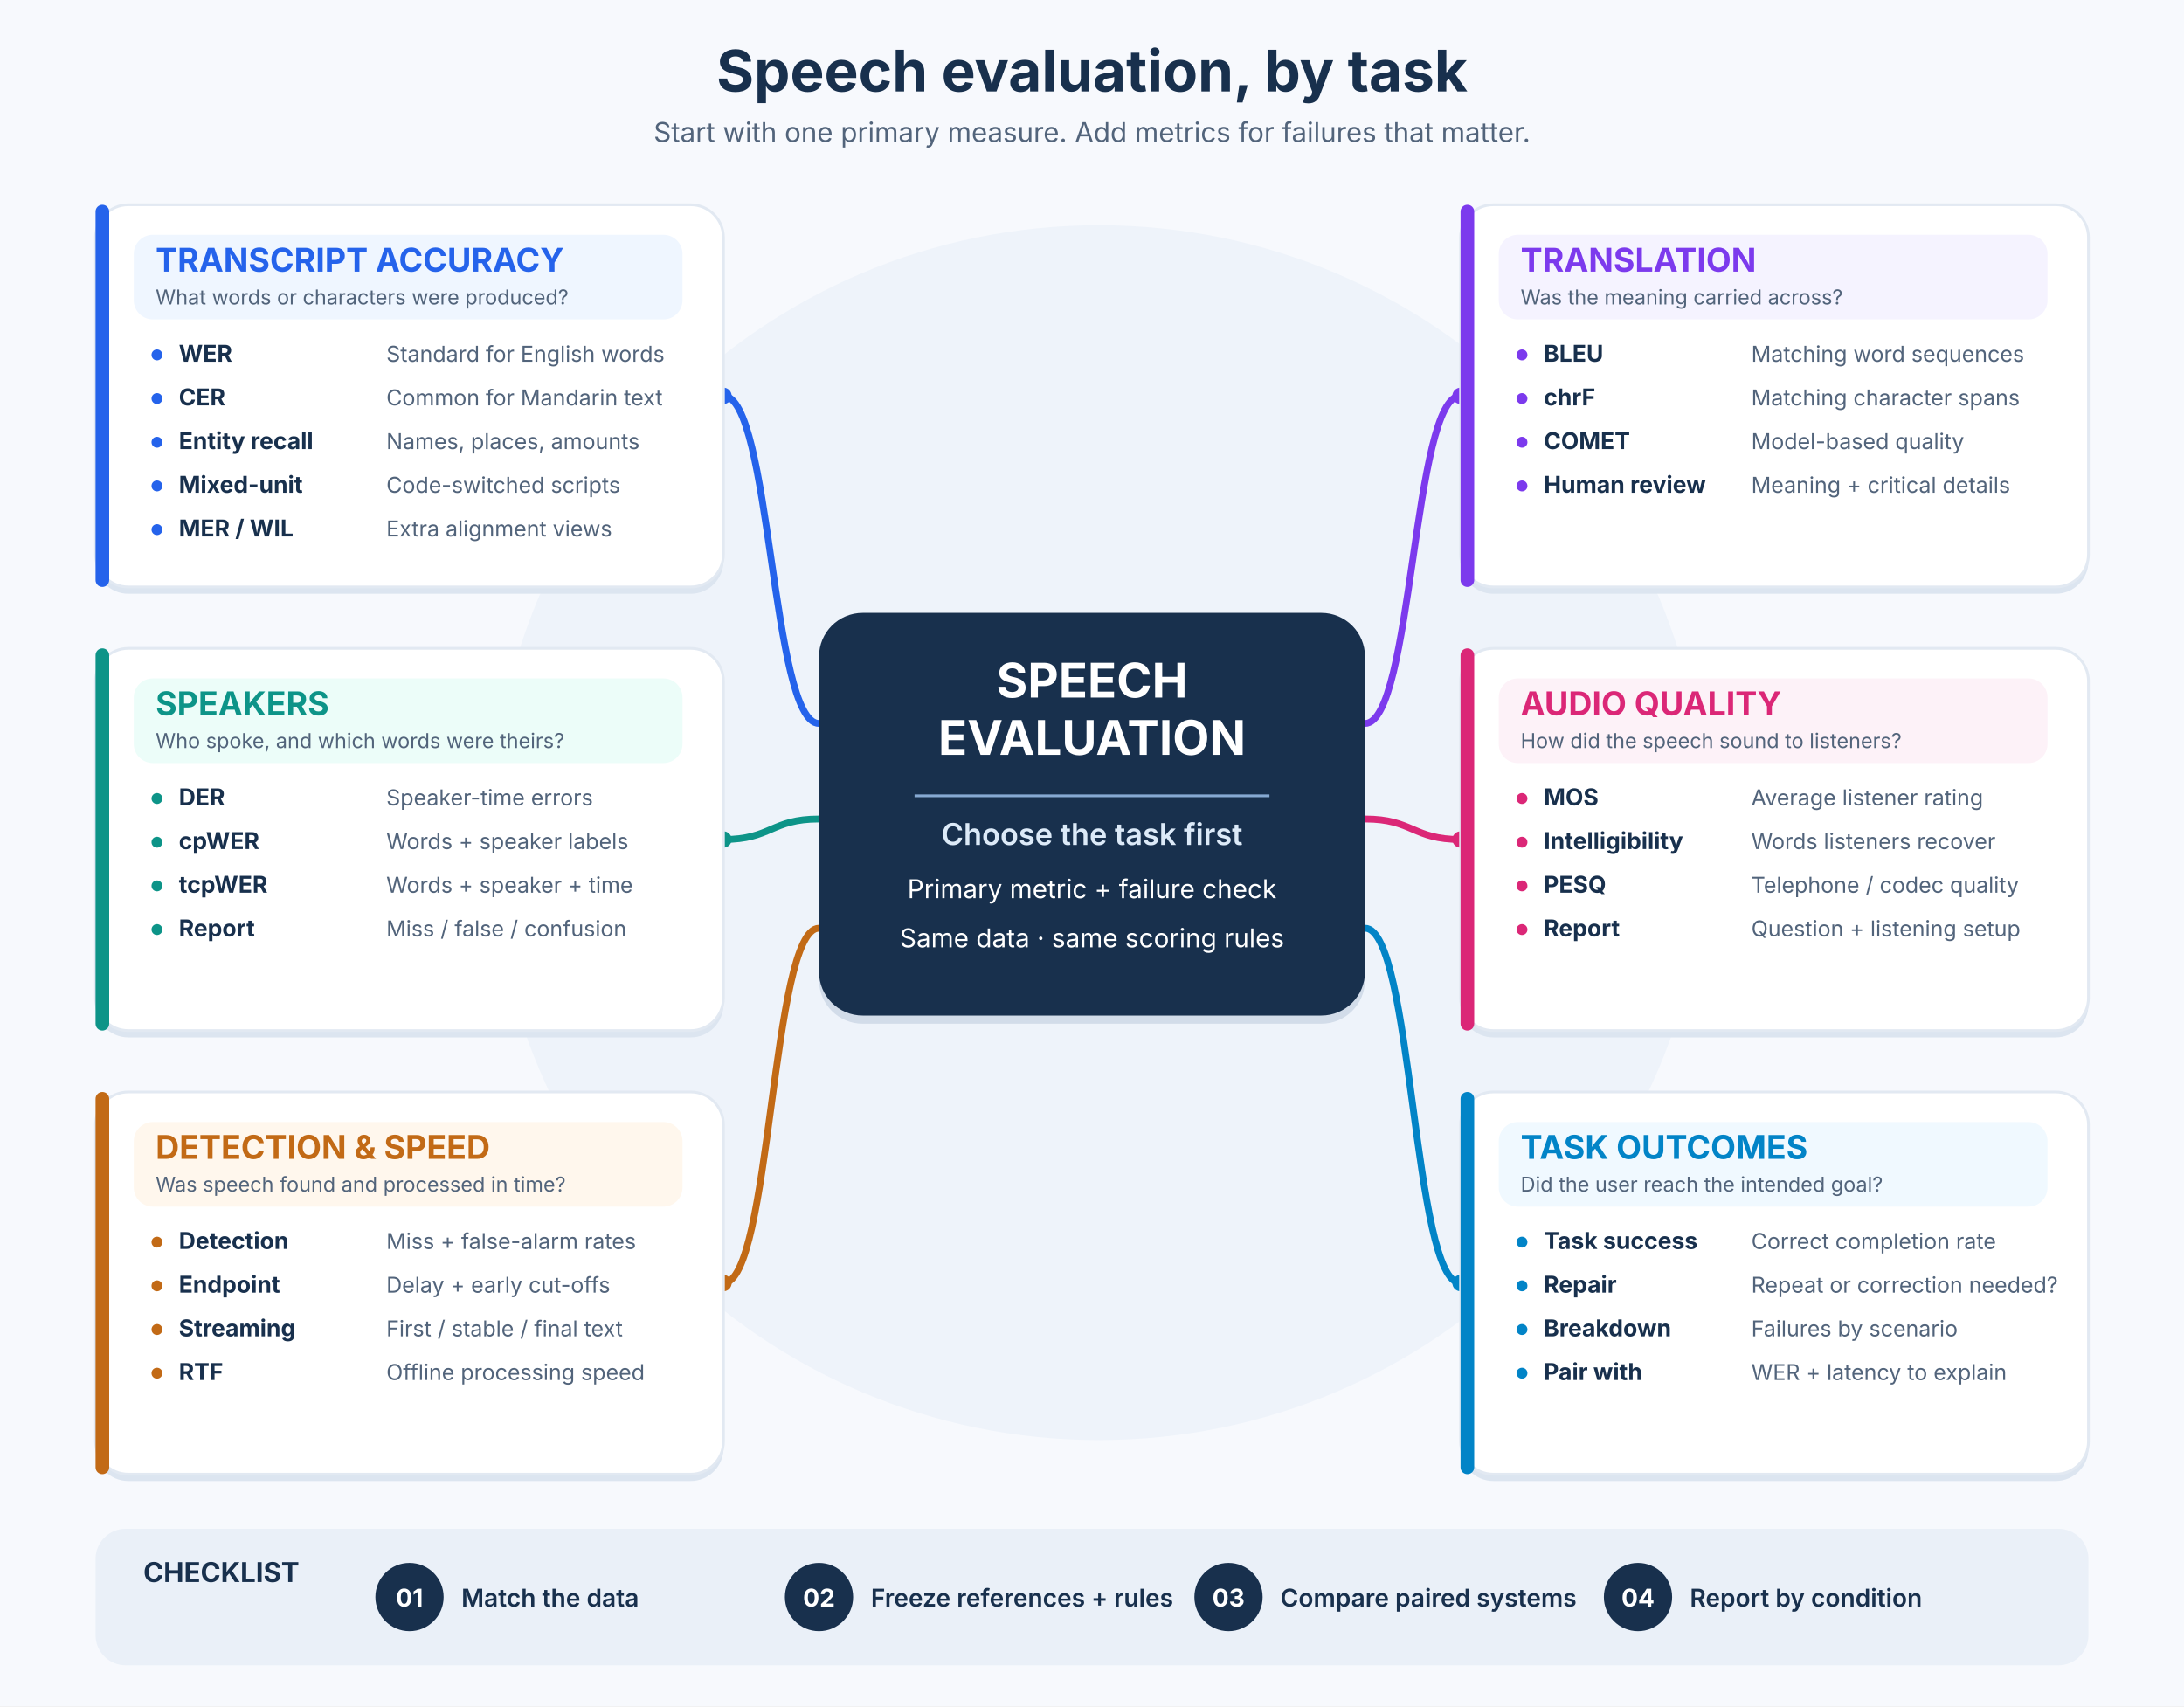
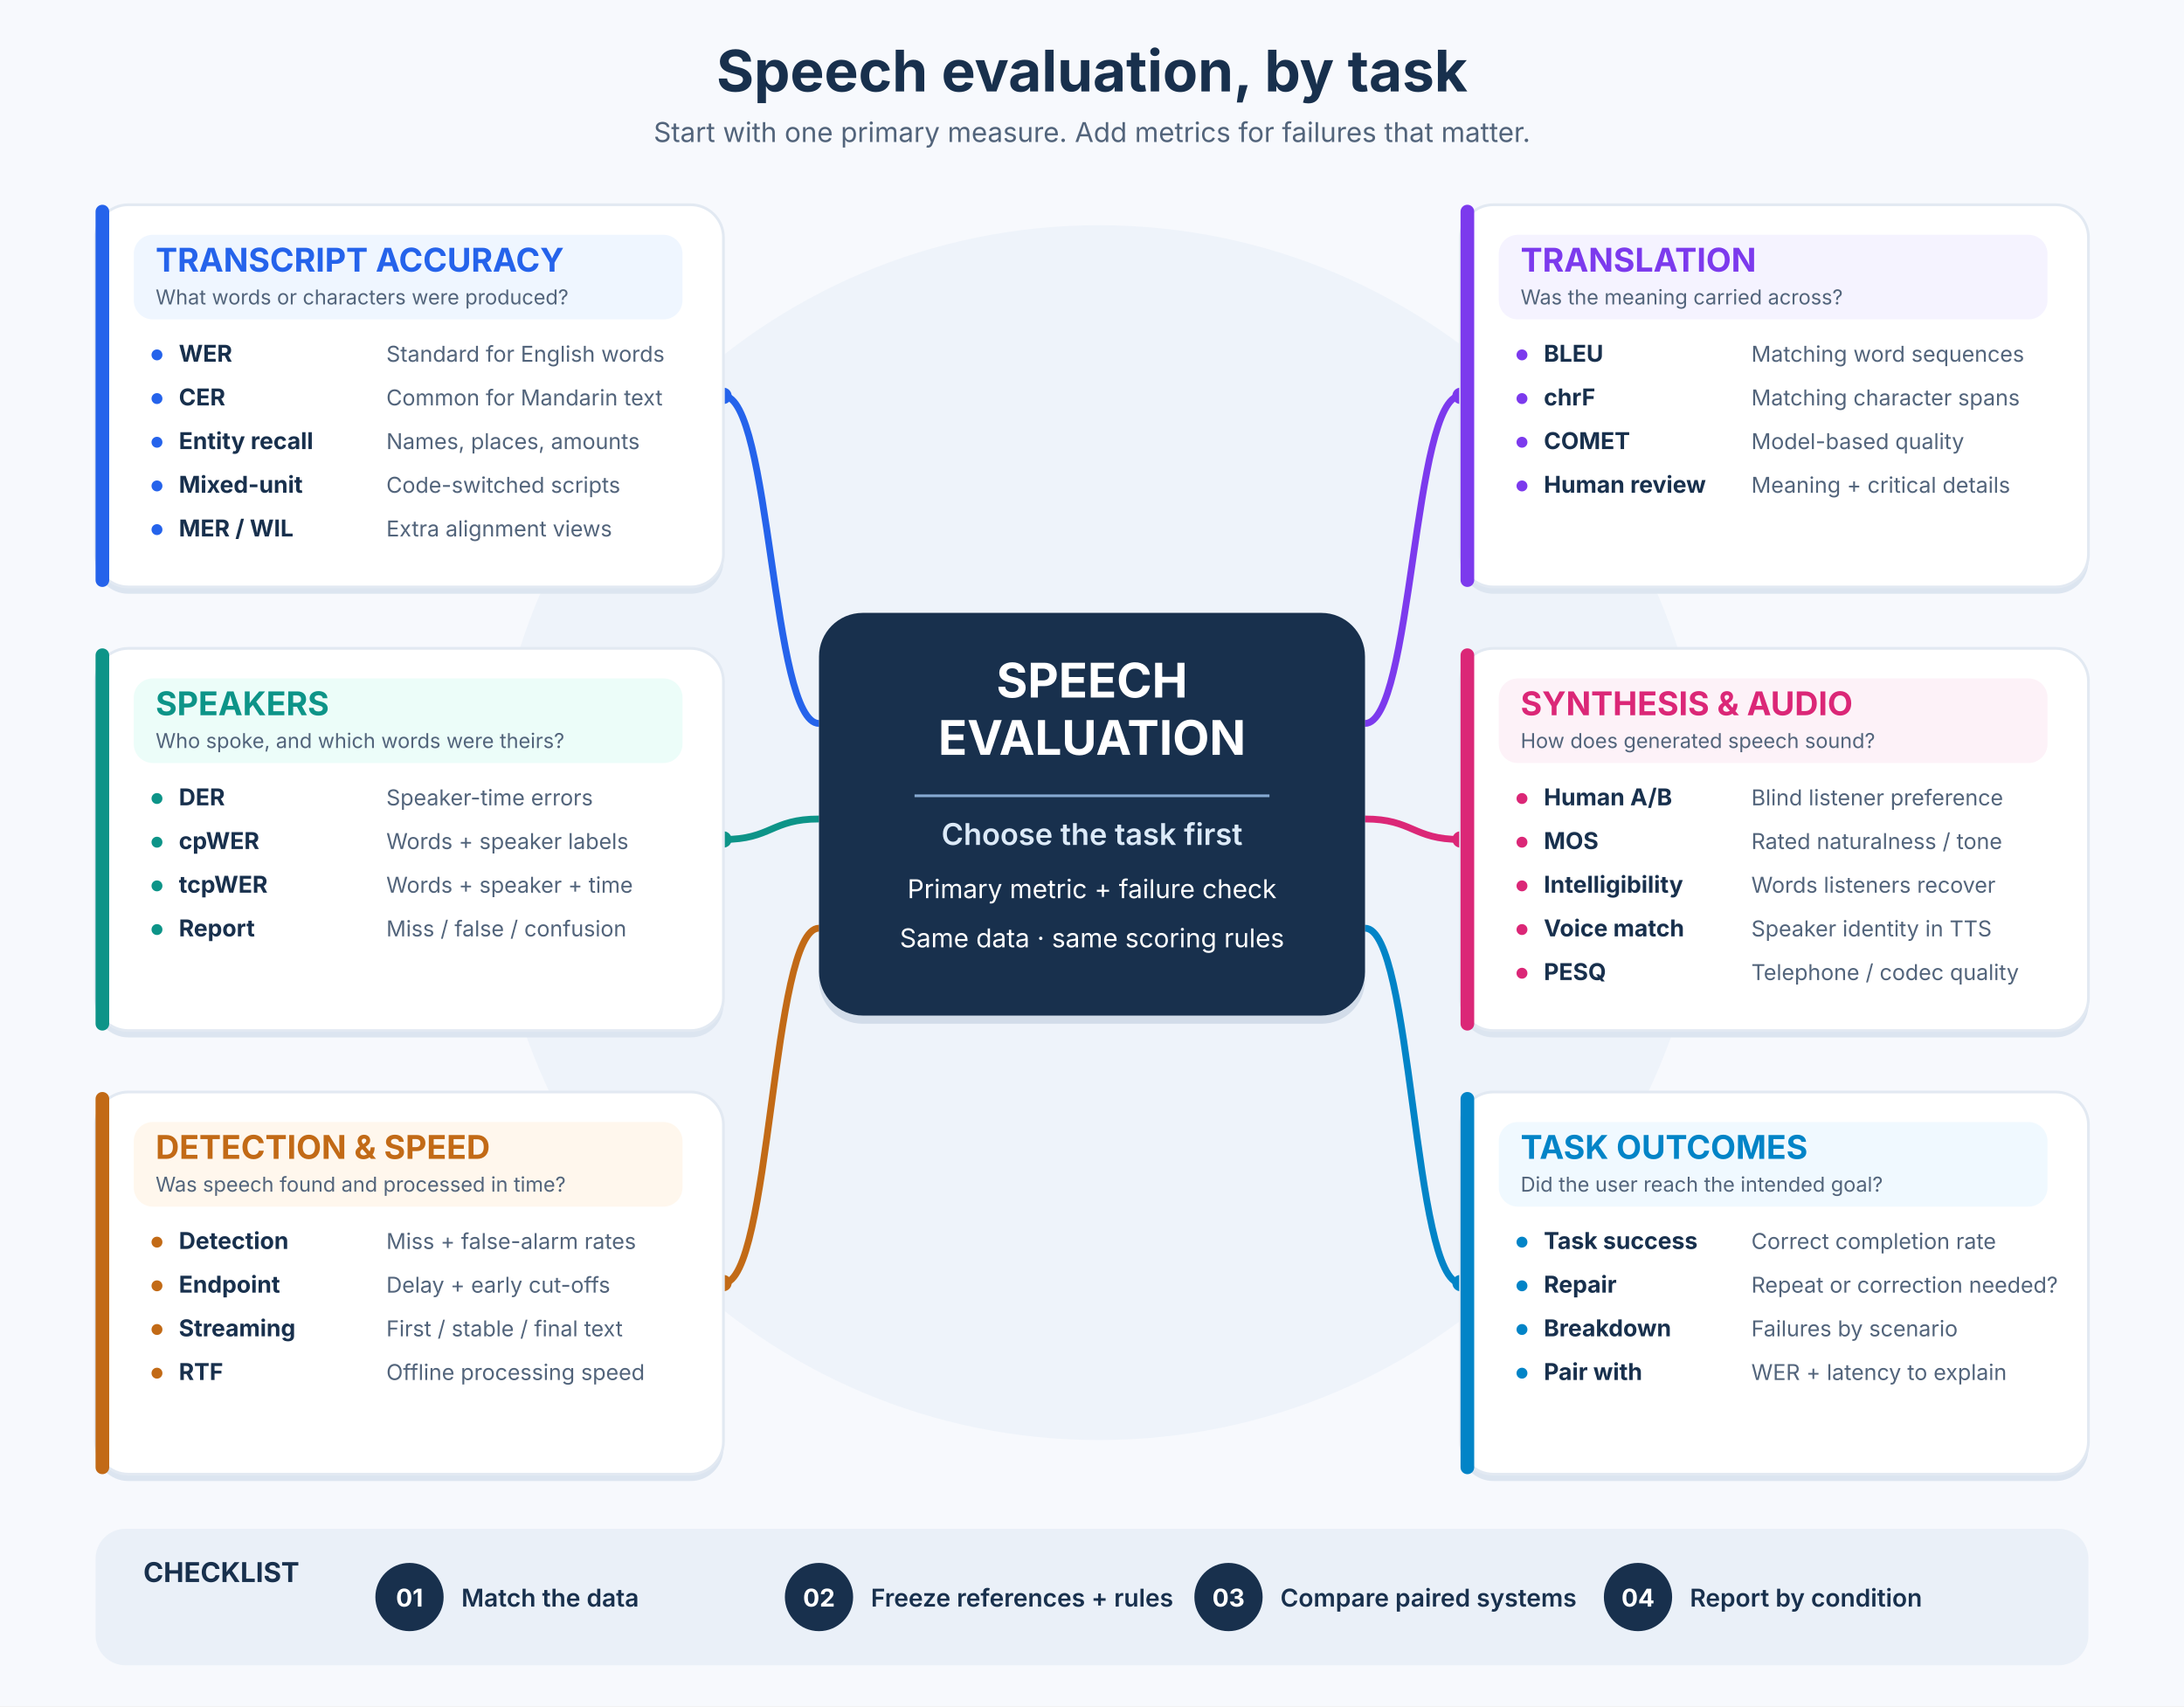
<svg xmlns="http://www.w3.org/2000/svg" width="1600" height="1250" viewBox="0 0 1600 1250" role="img" aria-labelledby="title desc">
  <rect x="0" y="0" width="1600" height="1250" rx="0" fill="#f7f9fd" stroke="none" stroke-width="1" />
  <circle cx="805" cy="610" r="445" fill="#eef3fa" />
  <text x="800" y="67" text-anchor="middle" font-family="Inter,Segoe UI,Arial,sans-serif" font-size="42" font-weight="750" fill="#18304d">Speech evaluation, by task</text>
  <text x="800" y="104" text-anchor="middle" font-family="Inter,Segoe UI,Arial,sans-serif" font-size="20" font-weight="400" fill="#52647b">Start with one primary measure. Add metrics for failures that matter.</text>
  <path d="M 600 530 C 565 530, 565 290, 530 290" fill="none" stroke="#2563eb" stroke-width="5" stroke-linecap="round" />
  <circle cx="530" cy="290" r="6" fill="#2563eb" />
  <path d="M 600 600 C 565 600, 565 615, 530 615" fill="none" stroke="#0d9488" stroke-width="5" stroke-linecap="round" />
  <circle cx="530" cy="615" r="6" fill="#0d9488" />
  <path d="M 600 680 C 565 680, 565 940, 530 940" fill="none" stroke="#c26a16" stroke-width="5" stroke-linecap="round" />
  <circle cx="530" cy="940" r="6" fill="#c26a16" />
  <path d="M 1000 530 C 1035 530, 1035 290, 1070 290" fill="none" stroke="#7c3aed" stroke-width="5" stroke-linecap="round" />
  <circle cx="1070" cy="290" r="6" fill="#7c3aed" />
  <path d="M 1000 600 C 1035 600, 1035 615, 1070 615" fill="none" stroke="#db2777" stroke-width="5" stroke-linecap="round" />
  <circle cx="1070" cy="615" r="6" fill="#db2777" />
  <path d="M 1000 680 C 1035 680, 1035 940, 1070 940" fill="none" stroke="#0284c7" stroke-width="5" stroke-linecap="round" />
  <circle cx="1070" cy="940" r="6" fill="#0284c7" />
  <rect x="70" y="155" width="460" height="280" rx="24" fill="#dce5f0" stroke="none" stroke-width="1" />
  <rect x="70" y="150" width="460" height="280" rx="24" fill="#ffffff" stroke="#e2e9f2" stroke-width="2" />
  <rect x="70" y="150" width="10" height="280" rx="5" fill="#2563eb" stroke="none" stroke-width="1" />
  <rect x="98" y="172" width="402" height="62" rx="14" fill="#eff6ff" stroke="none" stroke-width="1" />
  <text x="114" y="199" text-anchor="start" font-family="Inter,Segoe UI,Arial,sans-serif" font-size="24" font-weight="700" fill="#2563eb">TRANSCRIPT ACCURACY</text>
  <text x="114" y="223" text-anchor="start" font-family="Inter,Segoe UI,Arial,sans-serif" font-size="15" font-weight="400" fill="#52647b">What words or characters were produced?</text>
  <circle cx="115" cy="260" r="4" fill="#2563eb" />
  <text x="131" y="265" text-anchor="start" font-family="Inter,Segoe UI,Arial,sans-serif" font-size="17" font-weight="700" fill="#18304d">WER</text>
  <text x="283" y="265" text-anchor="start" font-family="Inter,Segoe UI,Arial,sans-serif" font-size="16" font-weight="400" fill="#52647b">Standard for English words</text>
  <circle cx="115" cy="292" r="4" fill="#2563eb" />
  <text x="131" y="297" text-anchor="start" font-family="Inter,Segoe UI,Arial,sans-serif" font-size="17" font-weight="700" fill="#18304d">CER</text>
  <text x="283" y="297" text-anchor="start" font-family="Inter,Segoe UI,Arial,sans-serif" font-size="16" font-weight="400" fill="#52647b">Common for Mandarin text</text>
  <circle cx="115" cy="324" r="4" fill="#2563eb" />
  <text x="131" y="329" text-anchor="start" font-family="Inter,Segoe UI,Arial,sans-serif" font-size="17" font-weight="700" fill="#18304d">Entity recall</text>
  <text x="283" y="329" text-anchor="start" font-family="Inter,Segoe UI,Arial,sans-serif" font-size="16" font-weight="400" fill="#52647b">Names, places, amounts</text>
  <circle cx="115" cy="356" r="4" fill="#2563eb" />
  <text x="131" y="361" text-anchor="start" font-family="Inter,Segoe UI,Arial,sans-serif" font-size="17" font-weight="700" fill="#18304d">Mixed-unit</text>
  <text x="283" y="361" text-anchor="start" font-family="Inter,Segoe UI,Arial,sans-serif" font-size="16" font-weight="400" fill="#52647b">Code-switched scripts</text>
  <circle cx="115" cy="388" r="4" fill="#2563eb" />
  <text x="131" y="393" text-anchor="start" font-family="Inter,Segoe UI,Arial,sans-serif" font-size="17" font-weight="700" fill="#18304d">MER / WIL</text>
  <text x="283" y="393" text-anchor="start" font-family="Inter,Segoe UI,Arial,sans-serif" font-size="16" font-weight="400" fill="#52647b">Extra alignment views</text>
  <rect x="70" y="480" width="460" height="280" rx="24" fill="#dce5f0" stroke="none" stroke-width="1" />
  <rect x="70" y="475" width="460" height="280" rx="24" fill="#ffffff" stroke="#e2e9f2" stroke-width="2" />
  <rect x="70" y="475" width="10" height="280" rx="5" fill="#0d9488" stroke="none" stroke-width="1" />
  <rect x="98" y="497" width="402" height="62" rx="14" fill="#ecfdf9" stroke="none" stroke-width="1" />
  <text x="114" y="524" text-anchor="start" font-family="Inter,Segoe UI,Arial,sans-serif" font-size="24" font-weight="700" fill="#0d9488">SPEAKERS</text>
  <text x="114" y="548" text-anchor="start" font-family="Inter,Segoe UI,Arial,sans-serif" font-size="15" font-weight="400" fill="#52647b">Who spoke, and which words were theirs?</text>
  <circle cx="115" cy="585" r="4" fill="#0d9488" />
  <text x="131" y="590" text-anchor="start" font-family="Inter,Segoe UI,Arial,sans-serif" font-size="17" font-weight="700" fill="#18304d">DER</text>
  <text x="283" y="590" text-anchor="start" font-family="Inter,Segoe UI,Arial,sans-serif" font-size="16" font-weight="400" fill="#52647b">Speaker-time errors</text>
  <circle cx="115" cy="617" r="4" fill="#0d9488" />
  <text x="131" y="622" text-anchor="start" font-family="Inter,Segoe UI,Arial,sans-serif" font-size="17" font-weight="700" fill="#18304d">cpWER</text>
  <text x="283" y="622" text-anchor="start" font-family="Inter,Segoe UI,Arial,sans-serif" font-size="16" font-weight="400" fill="#52647b">Words + speaker labels</text>
  <circle cx="115" cy="649" r="4" fill="#0d9488" />
  <text x="131" y="654" text-anchor="start" font-family="Inter,Segoe UI,Arial,sans-serif" font-size="17" font-weight="700" fill="#18304d">tcpWER</text>
  <text x="283" y="654" text-anchor="start" font-family="Inter,Segoe UI,Arial,sans-serif" font-size="16" font-weight="400" fill="#52647b">Words + speaker + time</text>
  <circle cx="115" cy="681" r="4" fill="#0d9488" />
  <text x="131" y="686" text-anchor="start" font-family="Inter,Segoe UI,Arial,sans-serif" font-size="17" font-weight="700" fill="#18304d">Report</text>
  <text x="283" y="686" text-anchor="start" font-family="Inter,Segoe UI,Arial,sans-serif" font-size="16" font-weight="400" fill="#52647b">Miss / false / confusion</text>
  <rect x="70" y="805" width="460" height="280" rx="24" fill="#dce5f0" stroke="none" stroke-width="1" />
  <rect x="70" y="800" width="460" height="280" rx="24" fill="#ffffff" stroke="#e2e9f2" stroke-width="2" />
  <rect x="70" y="800" width="10" height="280" rx="5" fill="#c26a16" stroke="none" stroke-width="1" />
  <rect x="98" y="822" width="402" height="62" rx="14" fill="#fff7ed" stroke="none" stroke-width="1" />
  <text x="114" y="849" text-anchor="start" font-family="Inter,Segoe UI,Arial,sans-serif" font-size="24" font-weight="700" fill="#c26a16">DETECTION &amp; SPEED</text>
  <text x="114" y="873" text-anchor="start" font-family="Inter,Segoe UI,Arial,sans-serif" font-size="15" font-weight="400" fill="#52647b">Was speech found and processed in time?</text>
  <circle cx="115" cy="910" r="4" fill="#c26a16" />
  <text x="131" y="915" text-anchor="start" font-family="Inter,Segoe UI,Arial,sans-serif" font-size="17" font-weight="700" fill="#18304d">Detection</text>
  <text x="283" y="915" text-anchor="start" font-family="Inter,Segoe UI,Arial,sans-serif" font-size="16" font-weight="400" fill="#52647b">Miss + false-alarm rates</text>
  <circle cx="115" cy="942" r="4" fill="#c26a16" />
  <text x="131" y="947" text-anchor="start" font-family="Inter,Segoe UI,Arial,sans-serif" font-size="17" font-weight="700" fill="#18304d">Endpoint</text>
  <text x="283" y="947" text-anchor="start" font-family="Inter,Segoe UI,Arial,sans-serif" font-size="16" font-weight="400" fill="#52647b">Delay + early cut-offs</text>
  <circle cx="115" cy="974" r="4" fill="#c26a16" />
  <text x="131" y="979" text-anchor="start" font-family="Inter,Segoe UI,Arial,sans-serif" font-size="17" font-weight="700" fill="#18304d">Streaming</text>
  <text x="283" y="979" text-anchor="start" font-family="Inter,Segoe UI,Arial,sans-serif" font-size="16" font-weight="400" fill="#52647b">First / stable / final text</text>
  <circle cx="115" cy="1006" r="4" fill="#c26a16" />
  <text x="131" y="1011" text-anchor="start" font-family="Inter,Segoe UI,Arial,sans-serif" font-size="17" font-weight="700" fill="#18304d">RTF</text>
  <text x="283" y="1011" text-anchor="start" font-family="Inter,Segoe UI,Arial,sans-serif" font-size="16" font-weight="400" fill="#52647b">Offline processing speed</text>
  <rect x="1070" y="155" width="460" height="280" rx="24" fill="#dce5f0" stroke="none" stroke-width="1" />
  <rect x="1070" y="150" width="460" height="280" rx="24" fill="#ffffff" stroke="#e2e9f2" stroke-width="2" />
  <rect x="1070" y="150" width="10" height="280" rx="5" fill="#7c3aed" stroke="none" stroke-width="1" />
  <rect x="1098" y="172" width="402" height="62" rx="14" fill="#f5f3ff" stroke="none" stroke-width="1" />
  <text x="1114" y="199" text-anchor="start" font-family="Inter,Segoe UI,Arial,sans-serif" font-size="24" font-weight="700" fill="#7c3aed">TRANSLATION</text>
  <text x="1114" y="223" text-anchor="start" font-family="Inter,Segoe UI,Arial,sans-serif" font-size="15" font-weight="400" fill="#52647b">Was the meaning carried across?</text>
  <circle cx="1115" cy="260" r="4" fill="#7c3aed" />
  <text x="1131" y="265" text-anchor="start" font-family="Inter,Segoe UI,Arial,sans-serif" font-size="17" font-weight="700" fill="#18304d">BLEU</text>
  <text x="1283" y="265" text-anchor="start" font-family="Inter,Segoe UI,Arial,sans-serif" font-size="16" font-weight="400" fill="#52647b">Matching word sequences</text>
  <circle cx="1115" cy="292" r="4" fill="#7c3aed" />
  <text x="1131" y="297" text-anchor="start" font-family="Inter,Segoe UI,Arial,sans-serif" font-size="17" font-weight="700" fill="#18304d">chrF</text>
  <text x="1283" y="297" text-anchor="start" font-family="Inter,Segoe UI,Arial,sans-serif" font-size="16" font-weight="400" fill="#52647b">Matching character spans</text>
  <circle cx="1115" cy="324" r="4" fill="#7c3aed" />
  <text x="1131" y="329" text-anchor="start" font-family="Inter,Segoe UI,Arial,sans-serif" font-size="17" font-weight="700" fill="#18304d">COMET</text>
  <text x="1283" y="329" text-anchor="start" font-family="Inter,Segoe UI,Arial,sans-serif" font-size="16" font-weight="400" fill="#52647b">Model-based quality</text>
  <circle cx="1115" cy="356" r="4" fill="#7c3aed" />
  <text x="1131" y="361" text-anchor="start" font-family="Inter,Segoe UI,Arial,sans-serif" font-size="17" font-weight="700" fill="#18304d">Human review</text>
  <text x="1283" y="361" text-anchor="start" font-family="Inter,Segoe UI,Arial,sans-serif" font-size="16" font-weight="400" fill="#52647b">Meaning + critical details</text>
  <rect x="1070" y="480" width="460" height="280" rx="24" fill="#dce5f0" stroke="none" stroke-width="1" />
  <rect x="1070" y="475" width="460" height="280" rx="24" fill="#ffffff" stroke="#e2e9f2" stroke-width="2" />
  <rect x="1070" y="475" width="10" height="280" rx="5" fill="#db2777" stroke="none" stroke-width="1" />
  <rect x="1098" y="497" width="402" height="62" rx="14" fill="#fdf2f8" stroke="none" stroke-width="1" />
-   <text x="1114" y="524" text-anchor="start" font-family="Inter,Segoe UI,Arial,sans-serif" font-size="24" font-weight="700" fill="#db2777">AUDIO QUALITY</text>
-   <text x="1114" y="548" text-anchor="start" font-family="Inter,Segoe UI,Arial,sans-serif" font-size="15" font-weight="400" fill="#52647b">How did the speech sound to listeners?</text>
+   <text x="1114" y="524" text-anchor="start" font-family="Inter,Segoe UI,Arial,sans-serif" font-size="24" font-weight="700" fill="#db2777">SYNTHESIS &amp; AUDIO</text>
+   <text x="1114" y="548" text-anchor="start" font-family="Inter,Segoe UI,Arial,sans-serif" font-size="15" font-weight="400" fill="#52647b">How does generated speech sound?</text>
  <circle cx="1115" cy="585" r="4" fill="#db2777" />
-   <text x="1131" y="590" text-anchor="start" font-family="Inter,Segoe UI,Arial,sans-serif" font-size="17" font-weight="700" fill="#18304d">MOS</text>
-   <text x="1283" y="590" text-anchor="start" font-family="Inter,Segoe UI,Arial,sans-serif" font-size="16" font-weight="400" fill="#52647b">Average listener rating</text>
+   <text x="1131" y="590" text-anchor="start" font-family="Inter,Segoe UI,Arial,sans-serif" font-size="17" font-weight="700" fill="#18304d">Human A/B</text>
+   <text x="1283" y="590" text-anchor="start" font-family="Inter,Segoe UI,Arial,sans-serif" font-size="16" font-weight="400" fill="#52647b">Blind listener preference</text>
  <circle cx="1115" cy="617" r="4" fill="#db2777" />
-   <text x="1131" y="622" text-anchor="start" font-family="Inter,Segoe UI,Arial,sans-serif" font-size="17" font-weight="700" fill="#18304d">Intelligibility</text>
-   <text x="1283" y="622" text-anchor="start" font-family="Inter,Segoe UI,Arial,sans-serif" font-size="16" font-weight="400" fill="#52647b">Words listeners recover</text>
+   <text x="1131" y="622" text-anchor="start" font-family="Inter,Segoe UI,Arial,sans-serif" font-size="17" font-weight="700" fill="#18304d">MOS</text>
+   <text x="1283" y="622" text-anchor="start" font-family="Inter,Segoe UI,Arial,sans-serif" font-size="16" font-weight="400" fill="#52647b">Rated naturalness / tone</text>
  <circle cx="1115" cy="649" r="4" fill="#db2777" />
-   <text x="1131" y="654" text-anchor="start" font-family="Inter,Segoe UI,Arial,sans-serif" font-size="17" font-weight="700" fill="#18304d">PESQ</text>
-   <text x="1283" y="654" text-anchor="start" font-family="Inter,Segoe UI,Arial,sans-serif" font-size="16" font-weight="400" fill="#52647b">Telephone / codec quality</text>
+   <text x="1131" y="654" text-anchor="start" font-family="Inter,Segoe UI,Arial,sans-serif" font-size="17" font-weight="700" fill="#18304d">Intelligibility</text>
+   <text x="1283" y="654" text-anchor="start" font-family="Inter,Segoe UI,Arial,sans-serif" font-size="16" font-weight="400" fill="#52647b">Words listeners recover</text>
  <circle cx="1115" cy="681" r="4" fill="#db2777" />
-   <text x="1131" y="686" text-anchor="start" font-family="Inter,Segoe UI,Arial,sans-serif" font-size="17" font-weight="700" fill="#18304d">Report</text>
-   <text x="1283" y="686" text-anchor="start" font-family="Inter,Segoe UI,Arial,sans-serif" font-size="16" font-weight="400" fill="#52647b">Question + listening setup</text>
+   <text x="1131" y="686" text-anchor="start" font-family="Inter,Segoe UI,Arial,sans-serif" font-size="17" font-weight="700" fill="#18304d">Voice match</text>
+   <text x="1283" y="686" text-anchor="start" font-family="Inter,Segoe UI,Arial,sans-serif" font-size="16" font-weight="400" fill="#52647b">Speaker identity in TTS</text>
+   <circle cx="1115" cy="713" r="4" fill="#db2777" />
+   <text x="1131" y="718" text-anchor="start" font-family="Inter,Segoe UI,Arial,sans-serif" font-size="17" font-weight="700" fill="#18304d">PESQ</text>
+   <text x="1283" y="718" text-anchor="start" font-family="Inter,Segoe UI,Arial,sans-serif" font-size="16" font-weight="400" fill="#52647b">Telephone / codec quality</text>
  <rect x="1070" y="805" width="460" height="280" rx="24" fill="#dce5f0" stroke="none" stroke-width="1" />
  <rect x="1070" y="800" width="460" height="280" rx="24" fill="#ffffff" stroke="#e2e9f2" stroke-width="2" />
  <rect x="1070" y="800" width="10" height="280" rx="5" fill="#0284c7" stroke="none" stroke-width="1" />
  <rect x="1098" y="822" width="402" height="62" rx="14" fill="#f0f9ff" stroke="none" stroke-width="1" />
  <text x="1114" y="849" text-anchor="start" font-family="Inter,Segoe UI,Arial,sans-serif" font-size="24" font-weight="700" fill="#0284c7">TASK OUTCOMES</text>
  <text x="1114" y="873" text-anchor="start" font-family="Inter,Segoe UI,Arial,sans-serif" font-size="15" font-weight="400" fill="#52647b">Did the user reach the intended goal?</text>
  <circle cx="1115" cy="910" r="4" fill="#0284c7" />
  <text x="1131" y="915" text-anchor="start" font-family="Inter,Segoe UI,Arial,sans-serif" font-size="17" font-weight="700" fill="#18304d">Task success</text>
  <text x="1283" y="915" text-anchor="start" font-family="Inter,Segoe UI,Arial,sans-serif" font-size="16" font-weight="400" fill="#52647b">Correct completion rate</text>
  <circle cx="1115" cy="942" r="4" fill="#0284c7" />
  <text x="1131" y="947" text-anchor="start" font-family="Inter,Segoe UI,Arial,sans-serif" font-size="17" font-weight="700" fill="#18304d">Repair</text>
  <text x="1283" y="947" text-anchor="start" font-family="Inter,Segoe UI,Arial,sans-serif" font-size="16" font-weight="400" fill="#52647b">Repeat or correction needed?</text>
  <circle cx="1115" cy="974" r="4" fill="#0284c7" />
  <text x="1131" y="979" text-anchor="start" font-family="Inter,Segoe UI,Arial,sans-serif" font-size="17" font-weight="700" fill="#18304d">Breakdown</text>
  <text x="1283" y="979" text-anchor="start" font-family="Inter,Segoe UI,Arial,sans-serif" font-size="16" font-weight="400" fill="#52647b">Failures by scenario</text>
  <circle cx="1115" cy="1006" r="4" fill="#0284c7" />
  <text x="1131" y="1011" text-anchor="start" font-family="Inter,Segoe UI,Arial,sans-serif" font-size="17" font-weight="700" fill="#18304d">Pair with</text>
  <text x="1283" y="1011" text-anchor="start" font-family="Inter,Segoe UI,Arial,sans-serif" font-size="16" font-weight="400" fill="#52647b">WER + latency to explain</text>
  <rect x="600" y="455" width="400" height="295" rx="32" fill="#d2dce9" stroke="none" stroke-width="1" />
  <rect x="600" y="449" width="400" height="295" rx="32" fill="#18304d" stroke="none" stroke-width="1" />
  <text x="800" y="511" text-anchor="middle" font-family="Inter,Segoe UI,Arial,sans-serif" font-size="35" font-weight="750" fill="#ffffff">SPEECH</text>
  <text x="800" y="553" text-anchor="middle" font-family="Inter,Segoe UI,Arial,sans-serif" font-size="35" font-weight="750" fill="#ffffff">EVALUATION</text>
  <path d="M 670 583 H 930" stroke="#86a9d2" stroke-width="2" />
  <text x="800" y="619" text-anchor="middle" font-family="Inter,Segoe UI,Arial,sans-serif" font-size="22" font-weight="600" fill="#dceaf8">Choose the task first</text>
  <text x="800" y="658" text-anchor="middle" font-family="Inter,Segoe UI,Arial,sans-serif" font-size="19" font-weight="400" fill="#ffffff">Primary metric + failure check</text>
  <text x="800" y="694" text-anchor="middle" font-family="Inter,Segoe UI,Arial,sans-serif" font-size="19" font-weight="400" fill="#ffffff">Same data · same scoring rules</text>
  <rect x="70" y="1120" width="1460" height="100" rx="22" fill="#eaf0f8" stroke="none" stroke-width="1" />
  <text x="105" y="1159" text-anchor="start" font-family="Inter,Segoe UI,Arial,sans-serif" font-size="20" font-weight="750" fill="#18304d">CHECKLIST</text>
  <circle cx="300" cy="1170" r="25" fill="#18304d" />
  <text x="300" y="1177" text-anchor="middle" font-family="Inter,Segoe UI,Arial,sans-serif" font-size="18" font-weight="700" fill="#ffffff">01</text>
  <text x="338" y="1177" text-anchor="start" font-family="Inter,Segoe UI,Arial,sans-serif" font-size="18" font-weight="600" fill="#18304d">Match the data</text>
  <circle cx="600" cy="1170" r="25" fill="#18304d" />
  <text x="600" y="1177" text-anchor="middle" font-family="Inter,Segoe UI,Arial,sans-serif" font-size="18" font-weight="700" fill="#ffffff">02</text>
  <text x="638" y="1177" text-anchor="start" font-family="Inter,Segoe UI,Arial,sans-serif" font-size="18" font-weight="600" fill="#18304d">Freeze references + rules</text>
  <circle cx="900" cy="1170" r="25" fill="#18304d" />
  <text x="900" y="1177" text-anchor="middle" font-family="Inter,Segoe UI,Arial,sans-serif" font-size="18" font-weight="700" fill="#ffffff">03</text>
  <text x="938" y="1177" text-anchor="start" font-family="Inter,Segoe UI,Arial,sans-serif" font-size="18" font-weight="600" fill="#18304d">Compare paired systems</text>
  <circle cx="1200" cy="1170" r="25" fill="#18304d" />
  <text x="1200" y="1177" text-anchor="middle" font-family="Inter,Segoe UI,Arial,sans-serif" font-size="18" font-weight="700" fill="#ffffff">04</text>
  <text x="1238" y="1177" text-anchor="start" font-family="Inter,Segoe UI,Arial,sans-serif" font-size="18" font-weight="600" fill="#18304d">Report by condition</text>
</svg>
